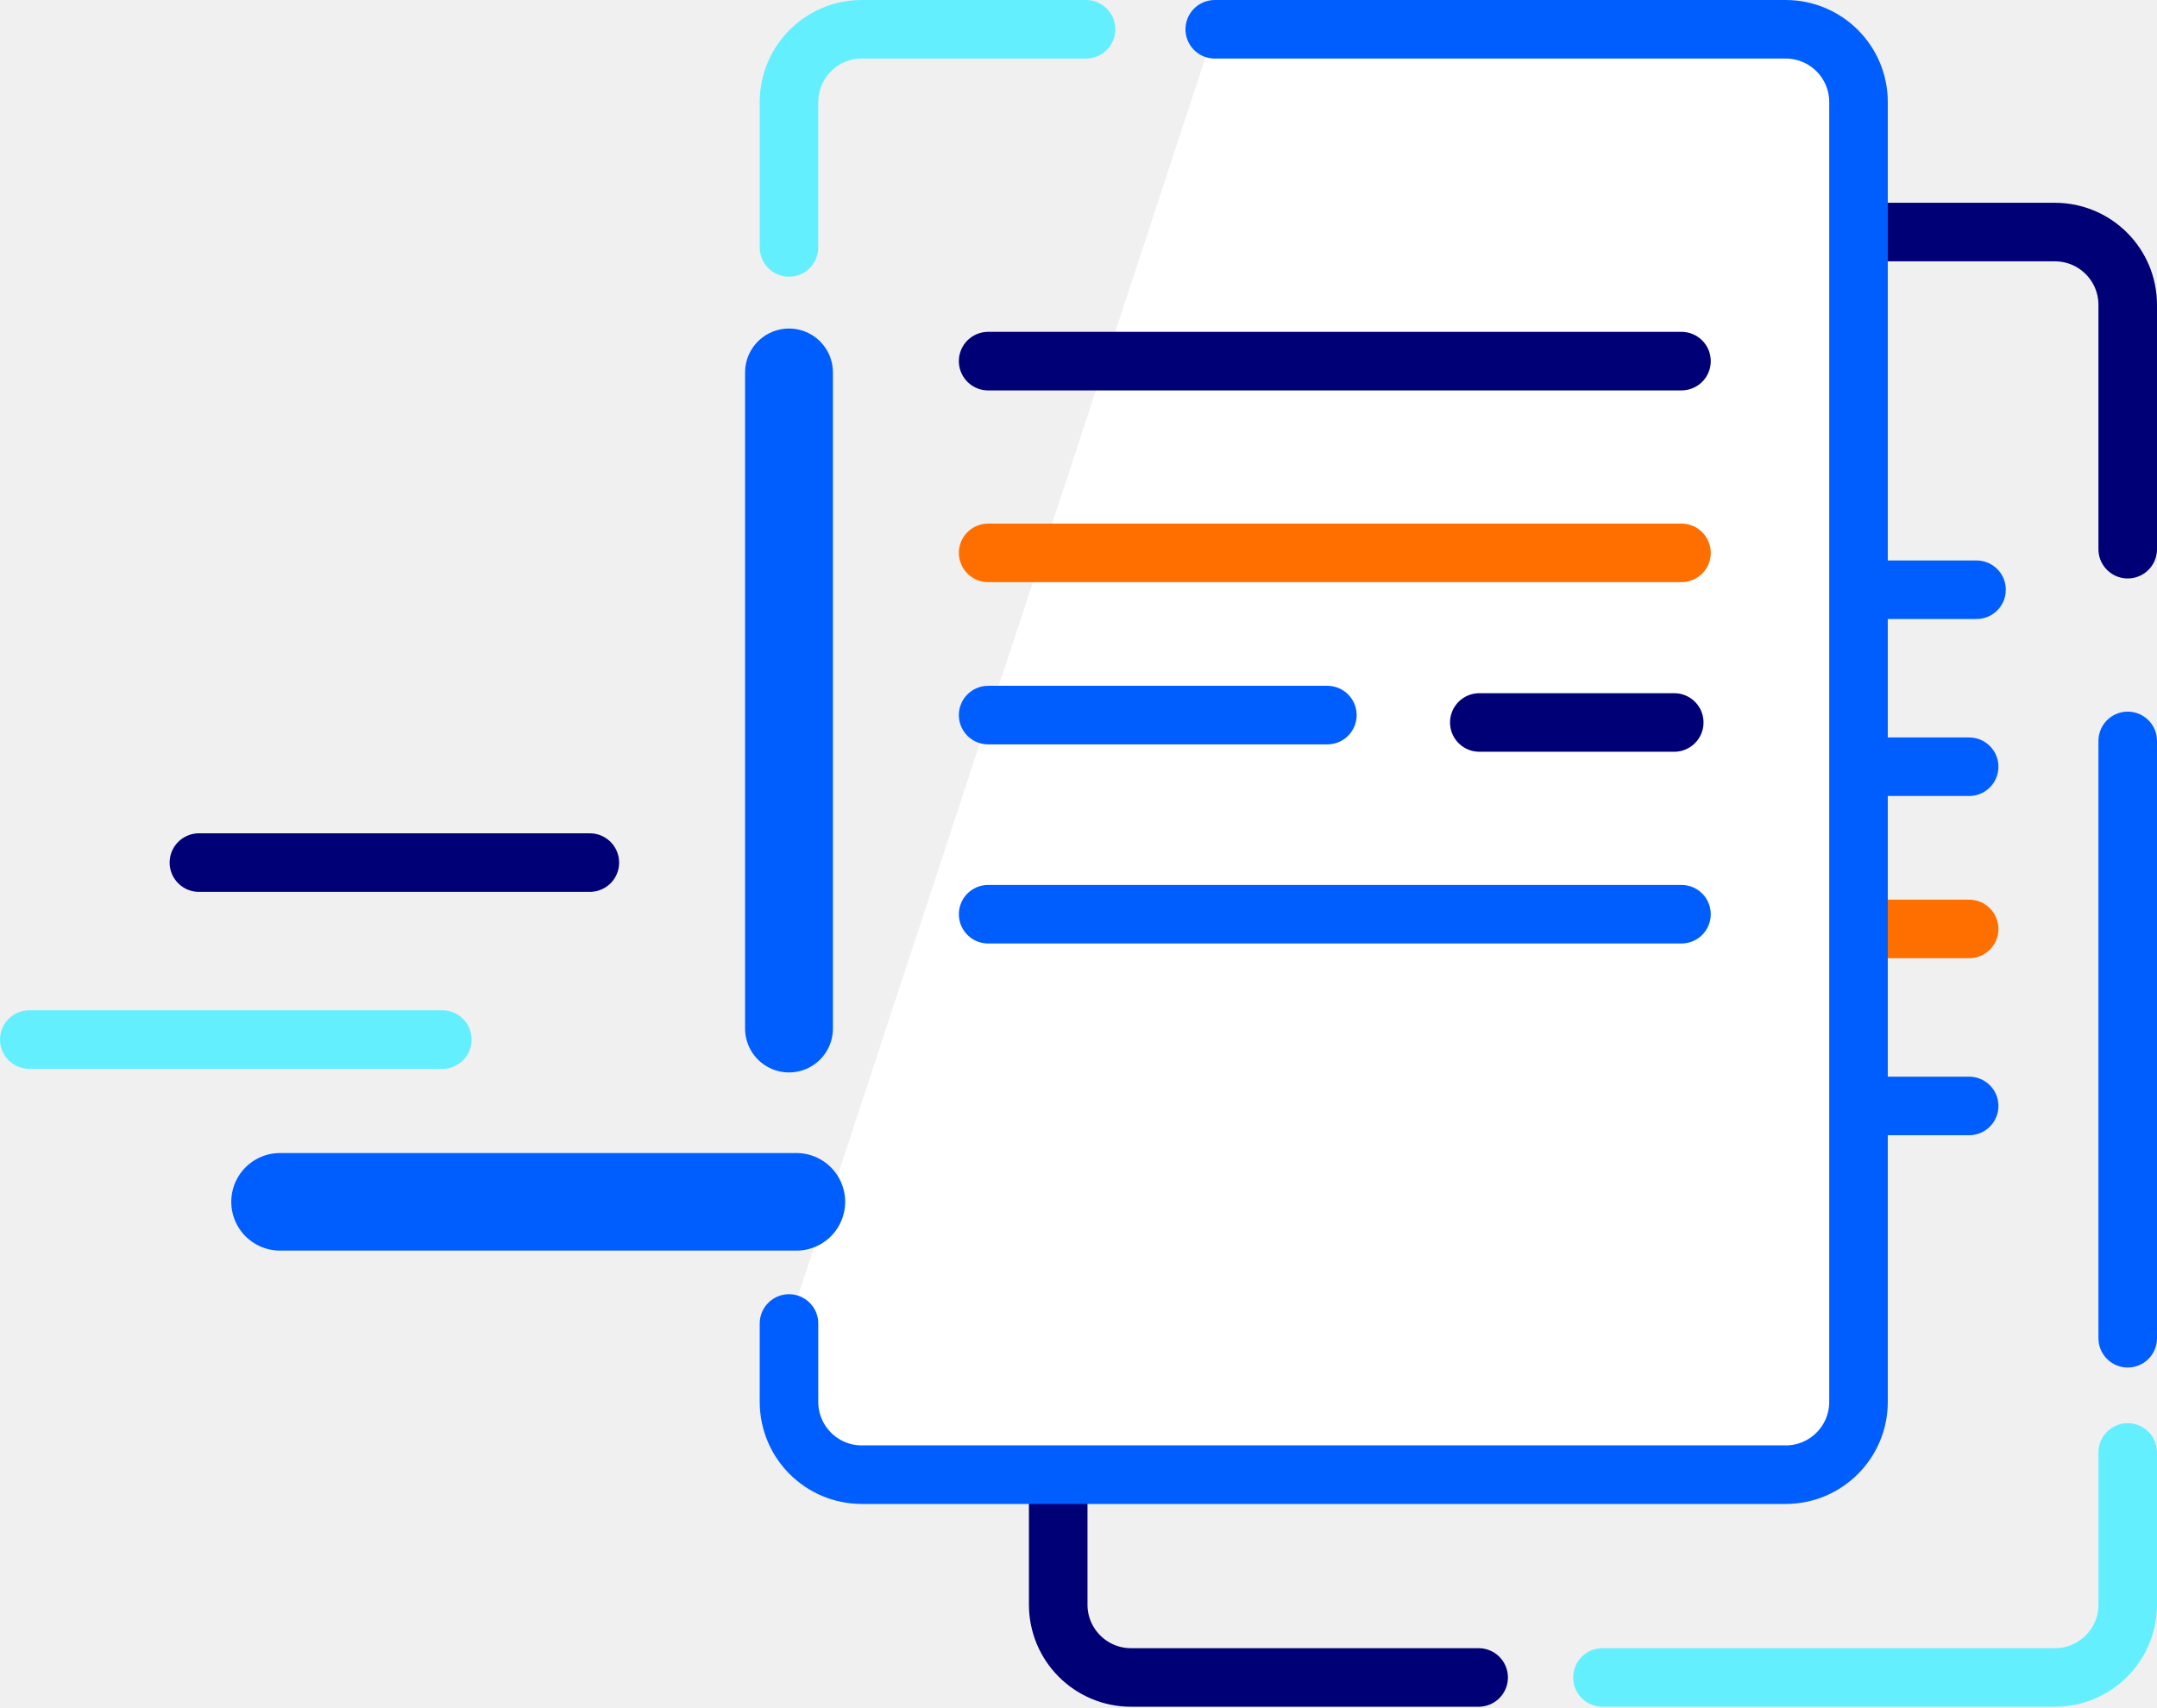
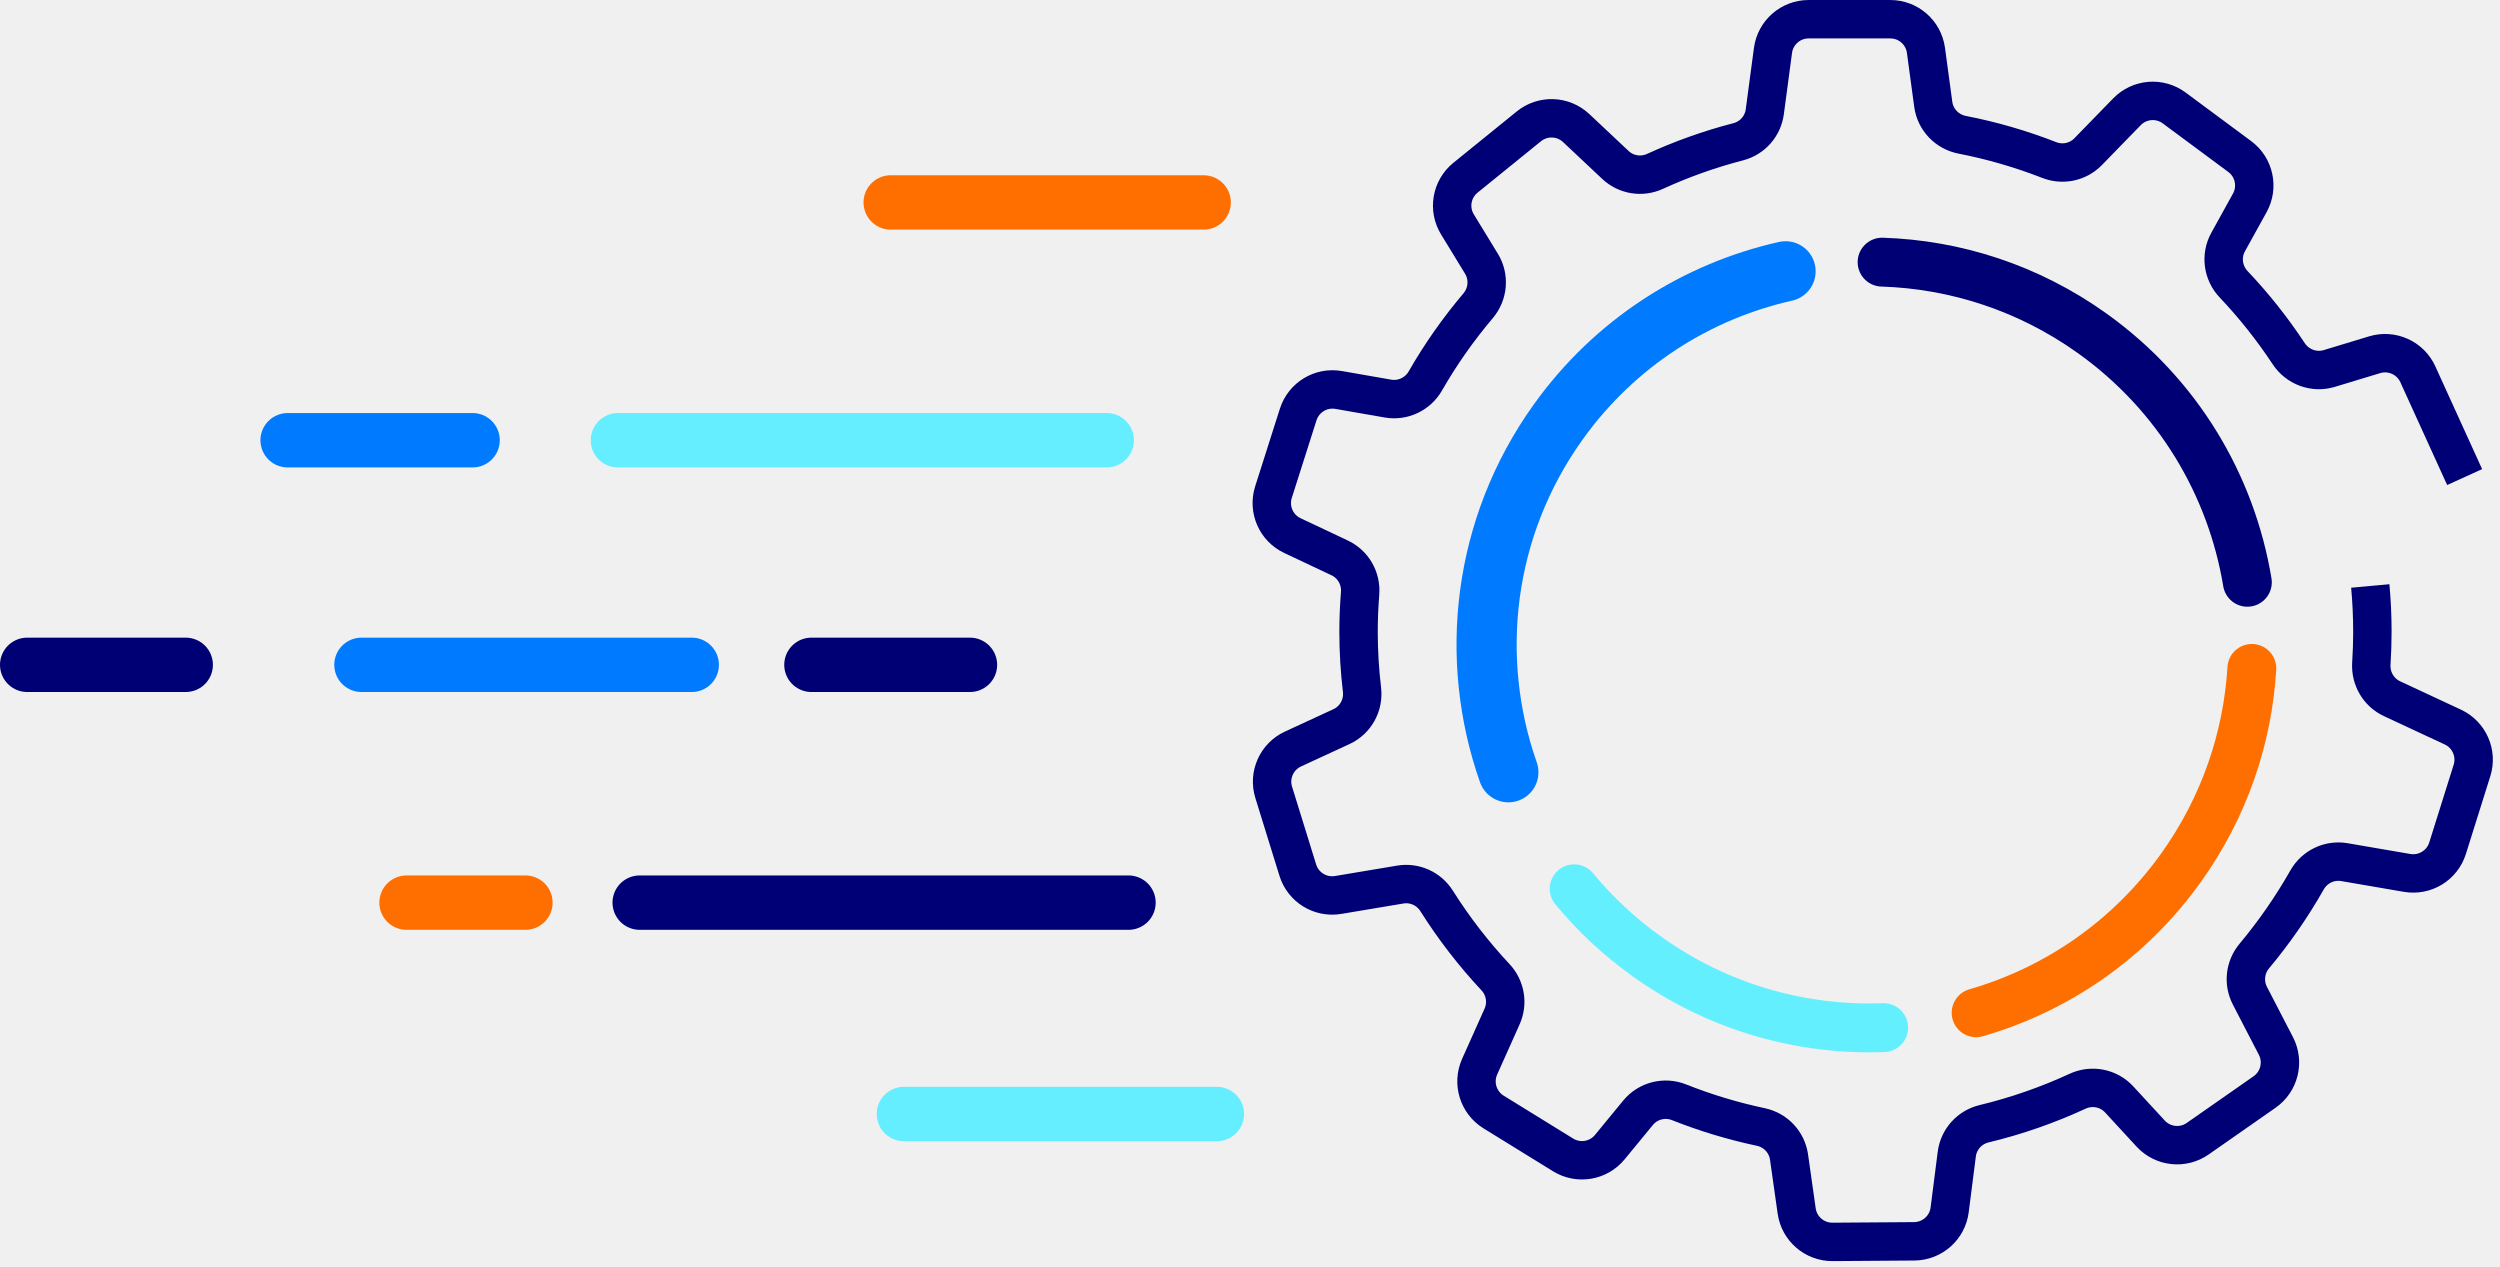
- <svg xmlns="http://www.w3.org/2000/svg" width="221px" height="175px" viewBox="0 0 221 175" version="1.1">
+ <svg xmlns="http://www.w3.org/2000/svg" width="308px" height="156px" viewBox="0 0 308 156" version="1.1">
  <defs />
  <g id="Desktop" stroke="none" stroke-width="1" fill="none" fill-rule="evenodd">
-     <g id="2-Services" transform="translate(-932, -1574)">
-       <g id="POC--icon" transform="translate(935, 1576)">
-         <path d="M215,73.927 L215,135.14" id="Stroke-1" stroke="#005EFF" stroke-width="6" stroke-linecap="round" stroke-linejoin="round" />
-         <path d="M215,146.846 L215,162.443 C215,166.563 211.66,169.902 207.54,169.902 L161.185,169.902" id="Stroke-3" stroke="#64EFFF" stroke-width="6" stroke-linecap="round" stroke-linejoin="round" />
-         <path d="M148.497,169.902 L112.881,169.902 C108.761,169.902 105.422,166.562 105.422,162.443 L105.422,138.081" id="Stroke-5" stroke="#000076" stroke-width="6" stroke-linecap="round" stroke-linejoin="round" />
-         <path d="M199.508,58.435 L185.905,58.435" id="Stroke-7" stroke="#005EFF" stroke-width="6" stroke-linecap="round" />
-         <path d="M198.752,76.572 L185.905,76.572" id="Stroke-9" stroke="#005EFF" stroke-width="6" stroke-linecap="round" />
-         <path d="M198.752,93.197 L185.905,93.197" id="Stroke-11" stroke="#FF6F00" stroke-width="6" stroke-linecap="round" />
-         <path d="M198.752,111.334 L185.905,111.334" id="Stroke-13" stroke="#005EFF" stroke-width="6" stroke-linecap="round" />
-         <path d="M144.294,21.782 L207.54,21.782 C211.66,21.782 215,25.122 215,29.242 L215,54.279" id="Stroke-15" stroke="#000076" stroke-width="6" stroke-linecap="round" stroke-linejoin="round" />
-         <g id="Group-20" transform="translate(77, 0.902)">
-           <path d="M44.461,0.099 L102.957,0.099 C107.077,0.099 110.417,3.438 110.417,7.558 L110.417,140.758 C110.417,144.879 107.077,148.218 102.957,148.218 L8.298,148.218 C4.178,148.218 0.838,144.879 0.838,140.758 L0.838,132.726" id="Fill-17" fill="#FFFFFF" />
-           <path d="M44.461,0.099 L102.957,0.099 C107.077,0.099 110.417,3.438 110.417,7.558 L110.417,140.758 C110.417,144.879 107.077,148.218 102.957,148.218 L8.298,148.218 C4.178,148.218 0.838,144.879 0.838,140.758 L0.838,132.726" id="Stroke-19" stroke="#005EFF" stroke-width="6" stroke-linecap="round" stroke-linejoin="round" />
-         </g>
-         <g id="Group-24" transform="translate(77, 35.902)">
-           <path d="M0.838,67.498 L0.838,0.265" id="Fill-21" fill="#FFFFFF" />
-           <path d="M0.838,67.498 L0.838,0.265" id="Stroke-23" stroke="#005EFF" stroke-width="9" stroke-linecap="round" stroke-linejoin="round" />
-         </g>
-         <path d="M77.838,23.353 L77.838,8.46 C77.838,4.34 81.178,1 85.298,1 L108.271,1" id="Stroke-25" stroke="#64EFFF" stroke-width="6" stroke-linecap="round" stroke-linejoin="round" />
-         <path d="M98.242,71.281 L132.998,71.281" id="Stroke-27" stroke="#005EFF" stroke-width="6" stroke-linecap="round" />
-         <path d="M98.242,54.656 L169.279,54.656" id="Stroke-29" stroke="#FF6F00" stroke-width="6" stroke-linecap="round" />
-         <path d="M98.242,91.686 L169.279,91.686" id="Stroke-31" stroke="#005EFF" stroke-width="6" stroke-linecap="round" />
-         <path d="M98.242,35.007 L169.279,35.007" id="Stroke-33" stroke="#000076" stroke-width="6" stroke-linecap="round" />
-         <path d="M148.566,72.037 L168.538,72.037" id="Stroke-35" stroke="#000076" stroke-width="6" stroke-linecap="round" />
-         <path d="M17.381,86.396 L57.434,86.396" id="Stroke-37" stroke="#000076" stroke-width="6" stroke-linecap="round" />
-         <path d="M0,104.533 L42.32,104.533" id="Stroke-39" stroke="#64EFFF" stroke-width="6" stroke-linecap="round" />
-         <g id="Group-44" transform="translate(25, 120.902)">
-           <path d="M0.694,0.257 L53.594,0.257" id="Fill-41" fill="#FFFFFF" />
-           <path d="M0.694,0.257 L53.594,0.257" id="Stroke-43" stroke="#005EFF" stroke-width="10" stroke-linecap="round" stroke-linejoin="round" />
+     <g id="2-Services" transform="translate(-727, -1898)">
+       <g id="Group-22" transform="translate(730, 1899)">
+         <path d="M145.29,23.941 L106.734,23.941" id="Stroke-1" stroke="#FF6F00" stroke-width="6.698" stroke-linecap="round" stroke-linejoin="round" />
+         <path d="M146.917,136.246 L108.361,136.246" id="Stroke-2" stroke="#64EEFF" stroke-width="6.698" stroke-linecap="round" stroke-linejoin="round" />
+         <path d="M82.222,80.907 L41.531,80.907" id="Stroke-3" stroke="#007BFF" stroke-width="6.698" stroke-linecap="round" stroke-linejoin="round" />
+         <path d="M116.5,80.907 L96.968,80.907" id="Stroke-4" stroke="#000075" stroke-width="6.698" stroke-linecap="round" stroke-linejoin="round" />
+         <path d="M19.881,80.907 L0.349,80.907" id="Stroke-5" stroke="#000075" stroke-width="6.698" stroke-linecap="round" stroke-linejoin="round" />
+         <path d="M55.223,53.238 L32.436,53.238" id="Stroke-7" stroke="#007BFF" stroke-width="6.698" stroke-linecap="round" stroke-linejoin="round" />
+         <path d="M133.348,53.238 L73.126,53.238" id="Stroke-8" stroke="#64EEFF" stroke-width="6.698" stroke-linecap="round" stroke-linejoin="round" />
+         <path d="M61.733,110.204 L47.084,110.204" id="Stroke-9" stroke="#FF6F00" stroke-width="6.698" stroke-linecap="round" stroke-linejoin="round" />
+         <path d="M136.031,110.204 L75.809,110.204" id="Stroke-10" stroke="#000076" stroke-width="6.698" stroke-linecap="round" stroke-linejoin="round" />
+         <g id="Group-21" transform="translate(153, 0.369)">
+           <path d="M29.831,93.773 C24.903,79.754 26.658,63.634 35.962,50.632 C42.982,40.821 53.069,34.505 63.981,32.055" id="Stroke-11" stroke="#007BFF" stroke-width="7.41" stroke-linecap="round" stroke-linejoin="round" />
+           <path d="M75.873,30.927 C84.881,31.213 93.905,34.079 101.785,39.717 C112.38,47.298 118.899,58.457 120.875,70.368" id="Stroke-13" stroke="#000075" stroke-width="6.02" stroke-linecap="round" stroke-linejoin="round" />
+           <path d="M121.427,80.979 C120.909,89.535 118.055,98.054 112.699,105.54 C106.279,114.512 97.294,120.562 87.458,123.404" id="Stroke-15" stroke="#FF6F00" stroke-width="6.02" stroke-linecap="round" stroke-linejoin="round" />
+           <path d="M76.067,125.236 C65.989,125.614 55.712,122.778 46.877,116.455 C43.471,114.018 40.486,111.211 37.938,108.128" id="Stroke-17" stroke="#64EFFF" stroke-width="6.02" stroke-linecap="round" stroke-linejoin="round" />
+           <path d="M147.643,57.406 L141.876,44.739 C140.956,42.718 138.683,41.691 136.556,42.334 L130.963,44.029 C129.077,44.599 127.055,43.846 125.969,42.203 C123.957,39.157 121.688,36.297 119.189,33.66 C117.853,32.251 117.567,30.151 118.505,28.453 L121.175,23.622 C122.249,21.678 121.719,19.239 119.936,17.916 L111.859,11.931 C110.078,10.611 107.593,10.81 106.044,12.4 L101.254,17.32 C100.008,18.598 98.124,18.997 96.463,18.346 C93.028,17.005 89.444,15.954 85.746,15.236 C83.874,14.873 82.433,13.373 82.177,11.482 L81.278,4.837 C80.981,2.638 79.105,0.998 76.885,0.998 L66.826,0.998 C64.605,0.998 62.725,2.642 62.431,4.843 L61.422,12.405 C61.184,14.185 59.892,15.646 58.153,16.096 C54.593,17.017 51.16,18.25 47.883,19.75 C46.248,20.497 44.327,20.183 43.017,18.951 L38.187,14.409 C36.571,12.89 34.081,12.8 32.358,14.195 L24.549,20.524 C22.822,21.924 22.398,24.384 23.558,26.28 L26.515,31.119 C27.517,32.755 27.34,34.842 26.099,36.306 C23.665,39.181 21.486,42.276 19.605,45.559 C18.674,47.181 16.84,48.056 14.998,47.736 L8.922,46.675 C6.739,46.294 4.609,47.587 3.937,49.699 L0.892,59.264 C0.22,61.383 1.216,63.672 3.227,64.618 L9.043,67.361 C10.714,68.147 11.71,69.886 11.566,71.728 C11.443,73.287 11.374,74.861 11.374,76.453 C11.374,78.874 11.518,81.254 11.797,83.597 C12.025,85.508 11.011,87.347 9.264,88.153 L3.296,90.909 C1.278,91.841 0.263,94.123 0.92,96.246 L3.889,105.831 C4.546,107.951 6.668,109.257 8.857,108.891 L16.512,107.609 C18.273,107.314 20.032,108.106 20.985,109.615 C23.113,112.987 25.543,116.133 28.248,119.026 C29.465,120.329 29.788,122.23 29.061,123.858 L26.291,130.048 C25.384,132.077 26.119,134.464 28.011,135.631 L36.575,140.917 C38.462,142.081 40.919,141.672 42.328,139.958 L45.803,135.73 C47.028,134.238 49.072,133.721 50.865,134.434 C54.102,135.719 57.468,136.74 60.947,137.48 C62.764,137.865 64.147,139.344 64.409,141.184 L65.35,147.823 C65.662,150.022 67.552,151.649 69.772,151.633 L79.831,151.561 C82.049,151.546 83.915,149.892 84.197,147.691 L85.076,140.817 C85.309,138.994 86.645,137.51 88.433,137.079 C92.436,136.115 96.29,134.764 99.96,133.071 C101.71,132.262 103.778,132.661 105.085,134.081 L108.96,138.287 C110.463,139.919 112.941,140.189 114.758,138.918 L122.995,133.167 C124.817,131.894 125.415,129.469 124.394,127.496 L121.184,121.296 C120.365,119.709 120.582,117.79 121.727,116.419 C124.165,113.501 126.341,110.365 128.227,107.043 C129.151,105.415 130.987,104.531 132.833,104.847 L140.56,106.174 C142.748,106.549 144.875,105.251 145.54,103.133 L148.549,93.553 C149.215,91.433 148.208,89.147 146.195,88.207 L138.695,84.71 C137.03,83.933 136.034,82.212 136.15,80.379 C136.233,79.081 136.278,77.772 136.278,76.453 C136.278,74.556 136.188,72.677 136.018,70.823" id="Stroke-19" stroke="#000076" stroke-width="4.732" />
        </g>
      </g>
    </g>
  </g>
</svg>
